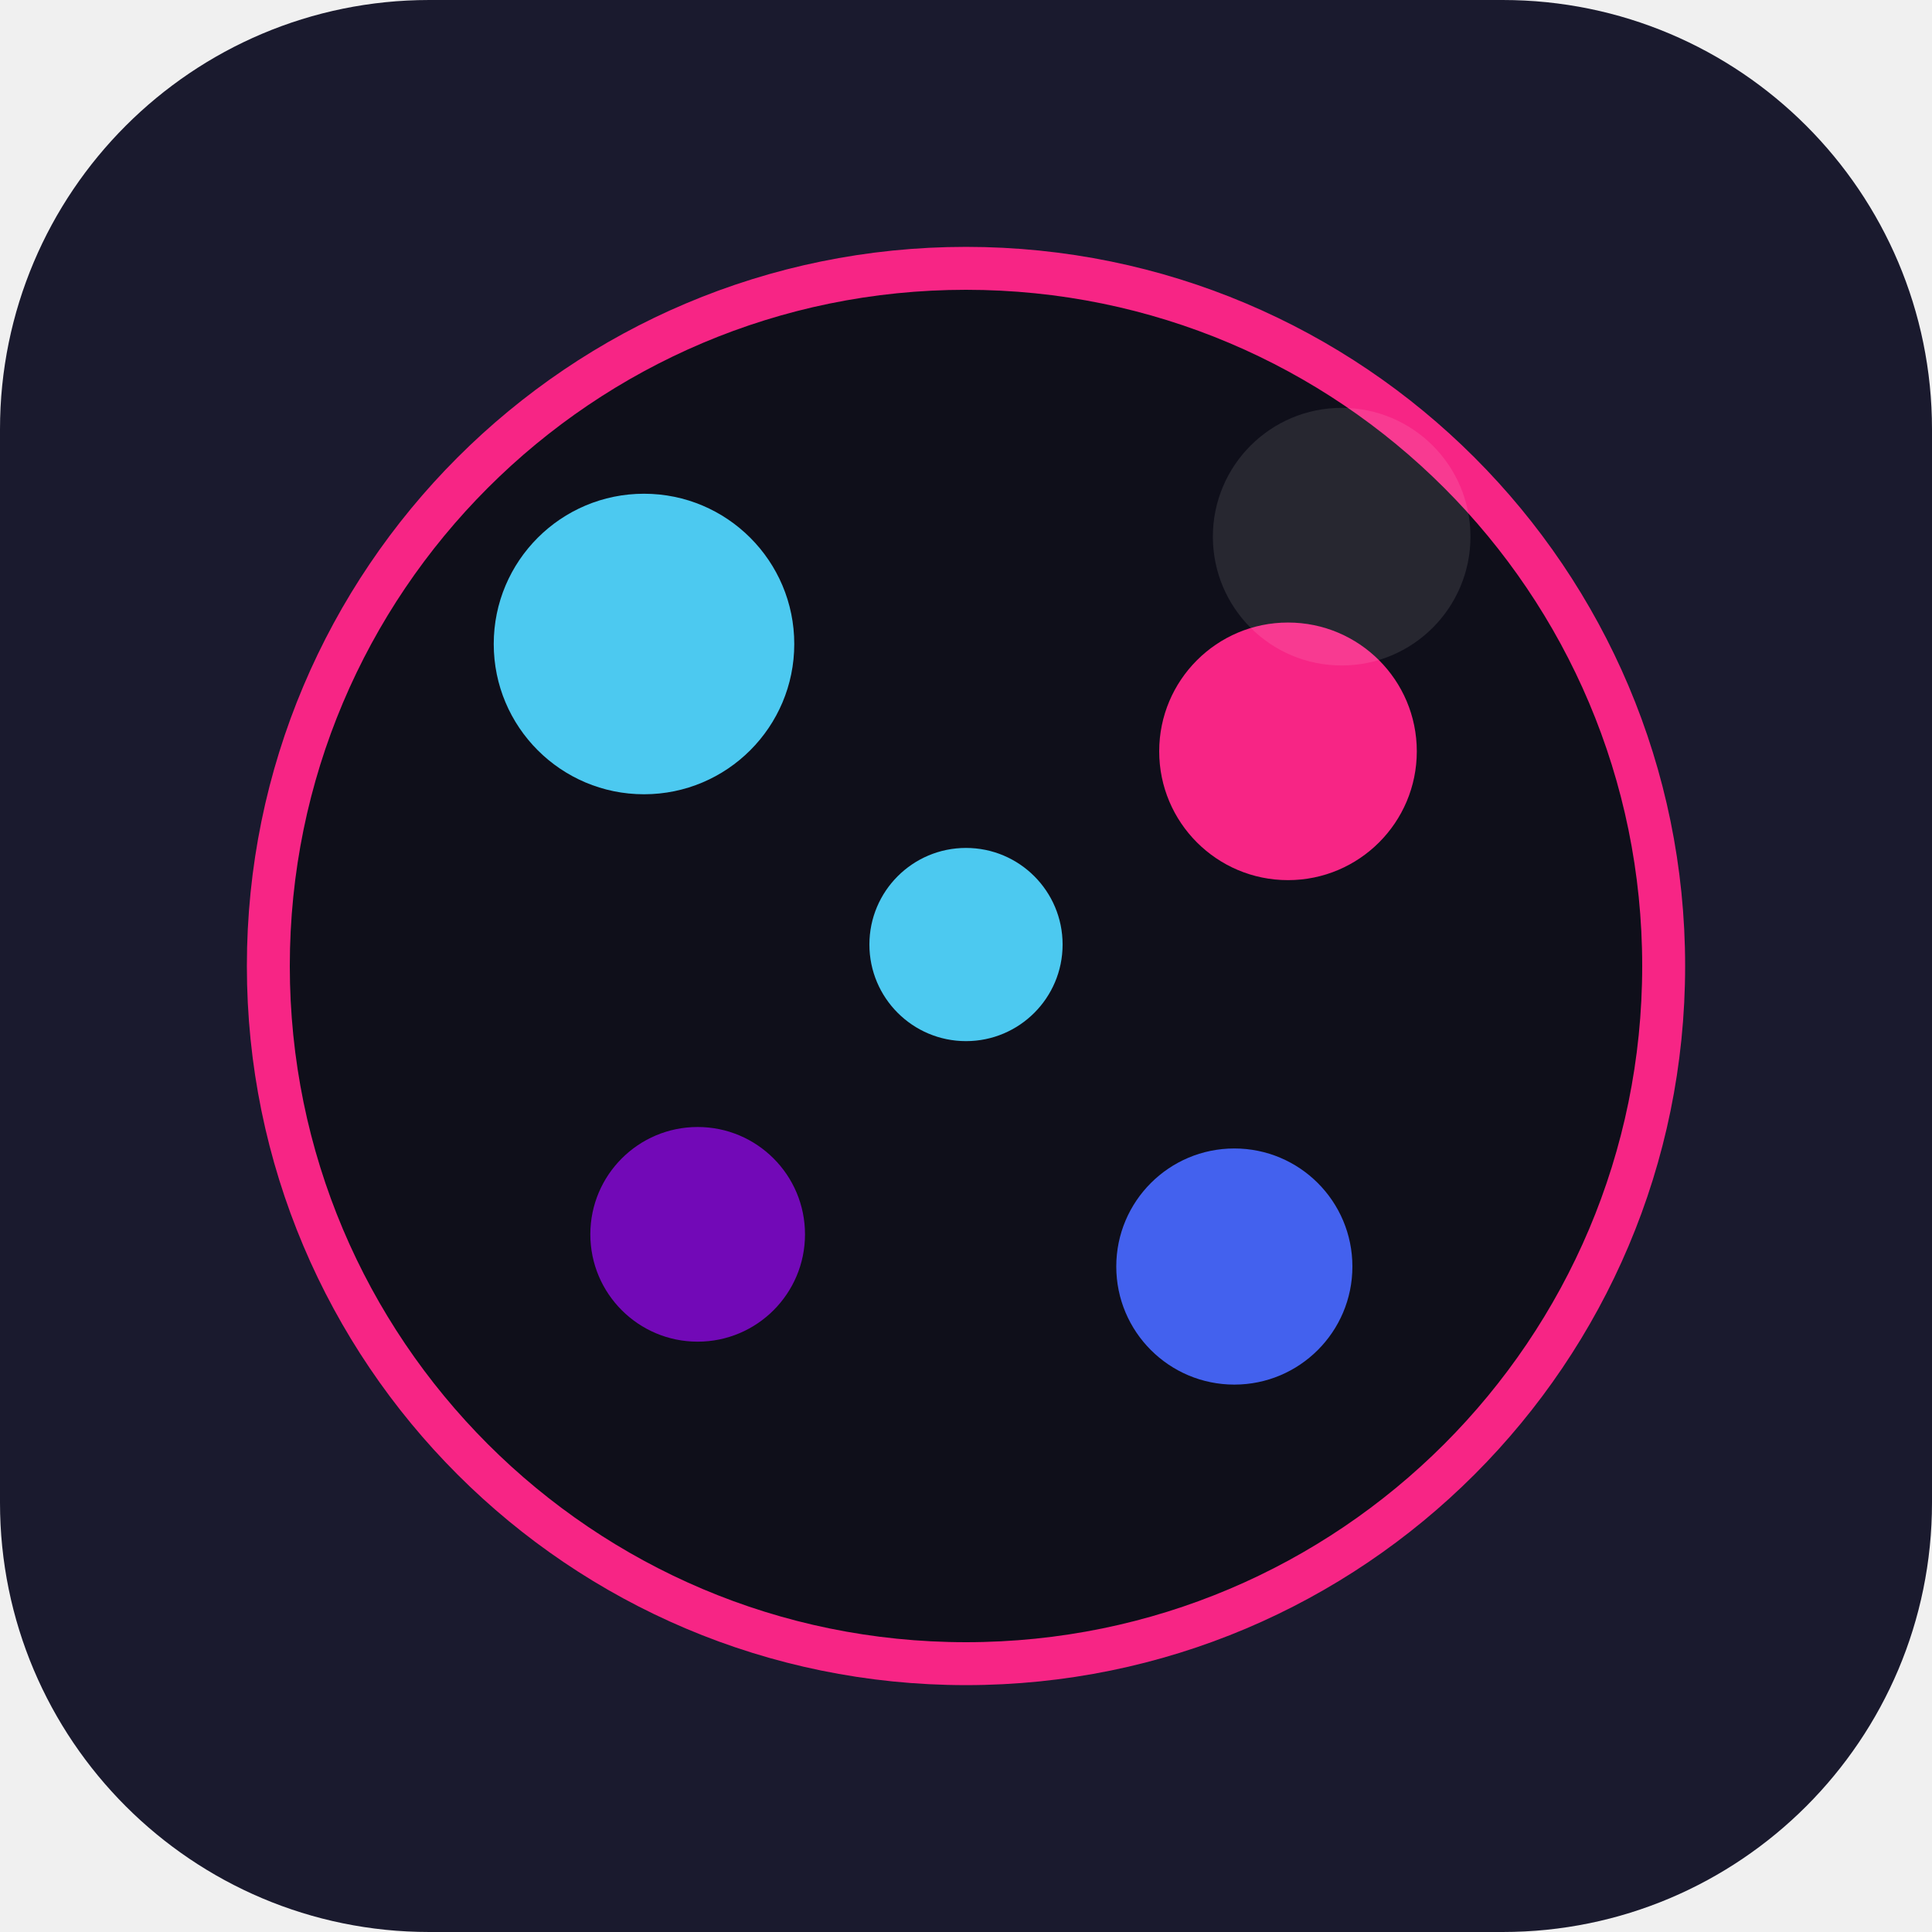
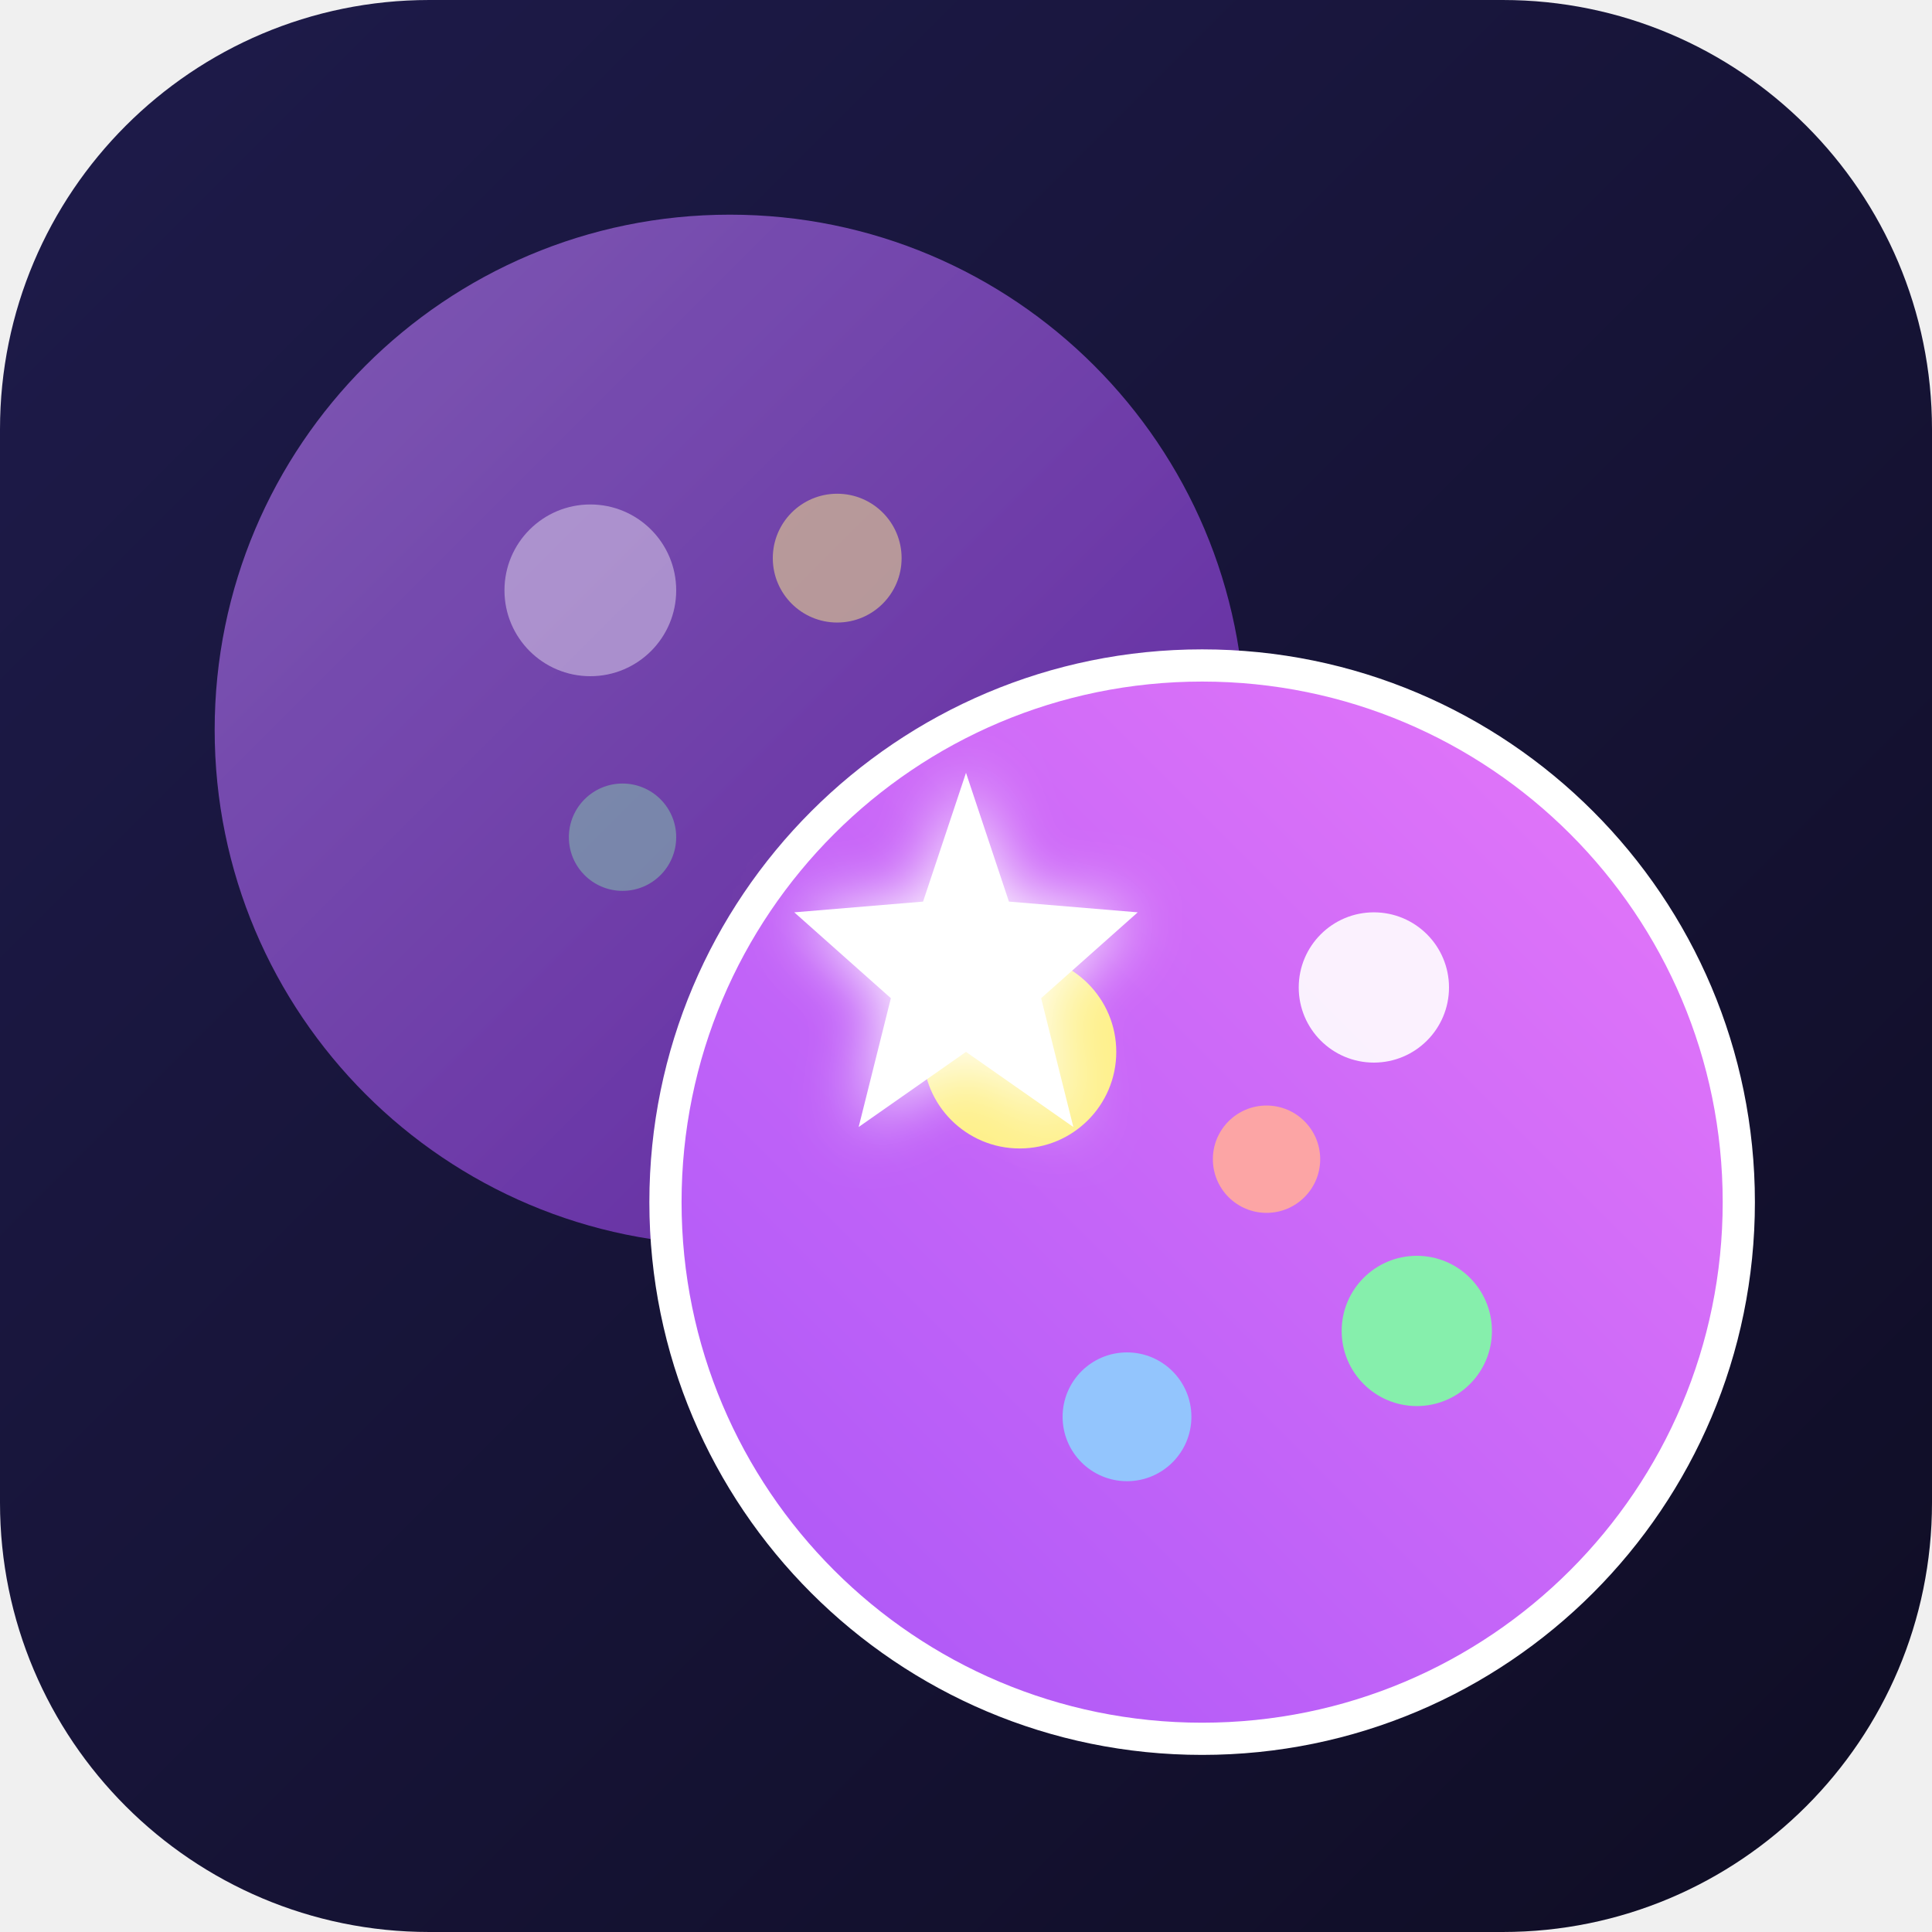
<svg xmlns="http://www.w3.org/2000/svg" viewBox="0 0 180 180" fill="none">
-   <rect width="180" height="180" rx="40" fill="#1a1a2e" />
-   <circle cx="90" cy="90" r="65" fill="#0f0f1a" stroke="#f72585" stroke-width="4" />
-   <circle cx="60" cy="60" r="14" fill="#4cc9f0" />
-   <circle cx="120" cy="70" r="12" fill="#f72585" />
-   <circle cx="65" cy="115" r="10" fill="#7209b7" />
-   <circle cx="115" cy="118" r="11" fill="#4361ee" />
-   <circle cx="90" cy="88" r="9" fill="#4cc9f0" />
-   <circle cx="125" cy="50" r="12" fill="white" opacity="0.1" />
+   <defs>
+     <linearGradient id="bgGrad" x1="0%" y1="0%" x2="100%" y2="100%">
+       <stop offset="0%" stop-color="#1e1b4b" />
+       <stop offset="100%" stop-color="#0f0d24" />
+     </linearGradient>
+     <linearGradient id="cardGrad1" x1="0%" y1="0%" x2="100%" y2="100%">
+       <stop offset="0%" stop-color="#c084fc" />
+       <stop offset="100%" stop-color="#9333ea" />
+     </linearGradient>
+     <linearGradient id="cardGrad2" x1="100%" y1="0%" x2="0%" y2="100%">
+       <stop offset="0%" stop-color="#e879f9" />
+       <stop offset="100%" stop-color="#a855f7" />
+     </linearGradient>
+     <filter id="glow" x="-50%" y="-50%" width="200%" height="200%">
+       <feGaussianBlur stdDeviation="3" result="blur" />
+       <feMerge>
+         <feMergeNode in="blur" />
+         <feMergeNode in="SourceGraphic" />
+       </feMerge>
+     </filter>
+   </defs>
+   <rect width="180" height="180" rx="40" fill="url(#bgGrad)" />
+   <circle cx="68" cy="68" r="48" fill="url(#cardGrad1)" opacity="0.6" />
+   <circle cx="55" cy="55" r="8" fill="white" opacity="0.4" />
+   <circle cx="78" cy="52" r="6" fill="#fef08a" opacity="0.5" />
+   <circle cx="58" cy="78" r="5" fill="#86efac" opacity="0.4" />
+   <circle cx="112" cy="112" r="50" fill="url(#cardGrad2)" stroke="white" stroke-width="3" />
+   <circle cx="95" cy="98" r="9" fill="#fef08a" />
+   <circle cx="128" cy="92" r="7" fill="white" opacity="0.9" />
+   <circle cx="132" cy="124" r="7" fill="#86efac" />
+   <circle cx="105" cy="132" r="6" fill="#93c5fd" />
+   <circle cx="118" cy="108" r="5" fill="#fca5a5" />
+   <g filter="url(#glow)">
+     <path d="M90 72 L94 84 L106 85 L97 93 L100 105 L90 98 L80 105 L83 93 L74 85 L86 84 Z" fill="white" />
+   </g>
</svg>
